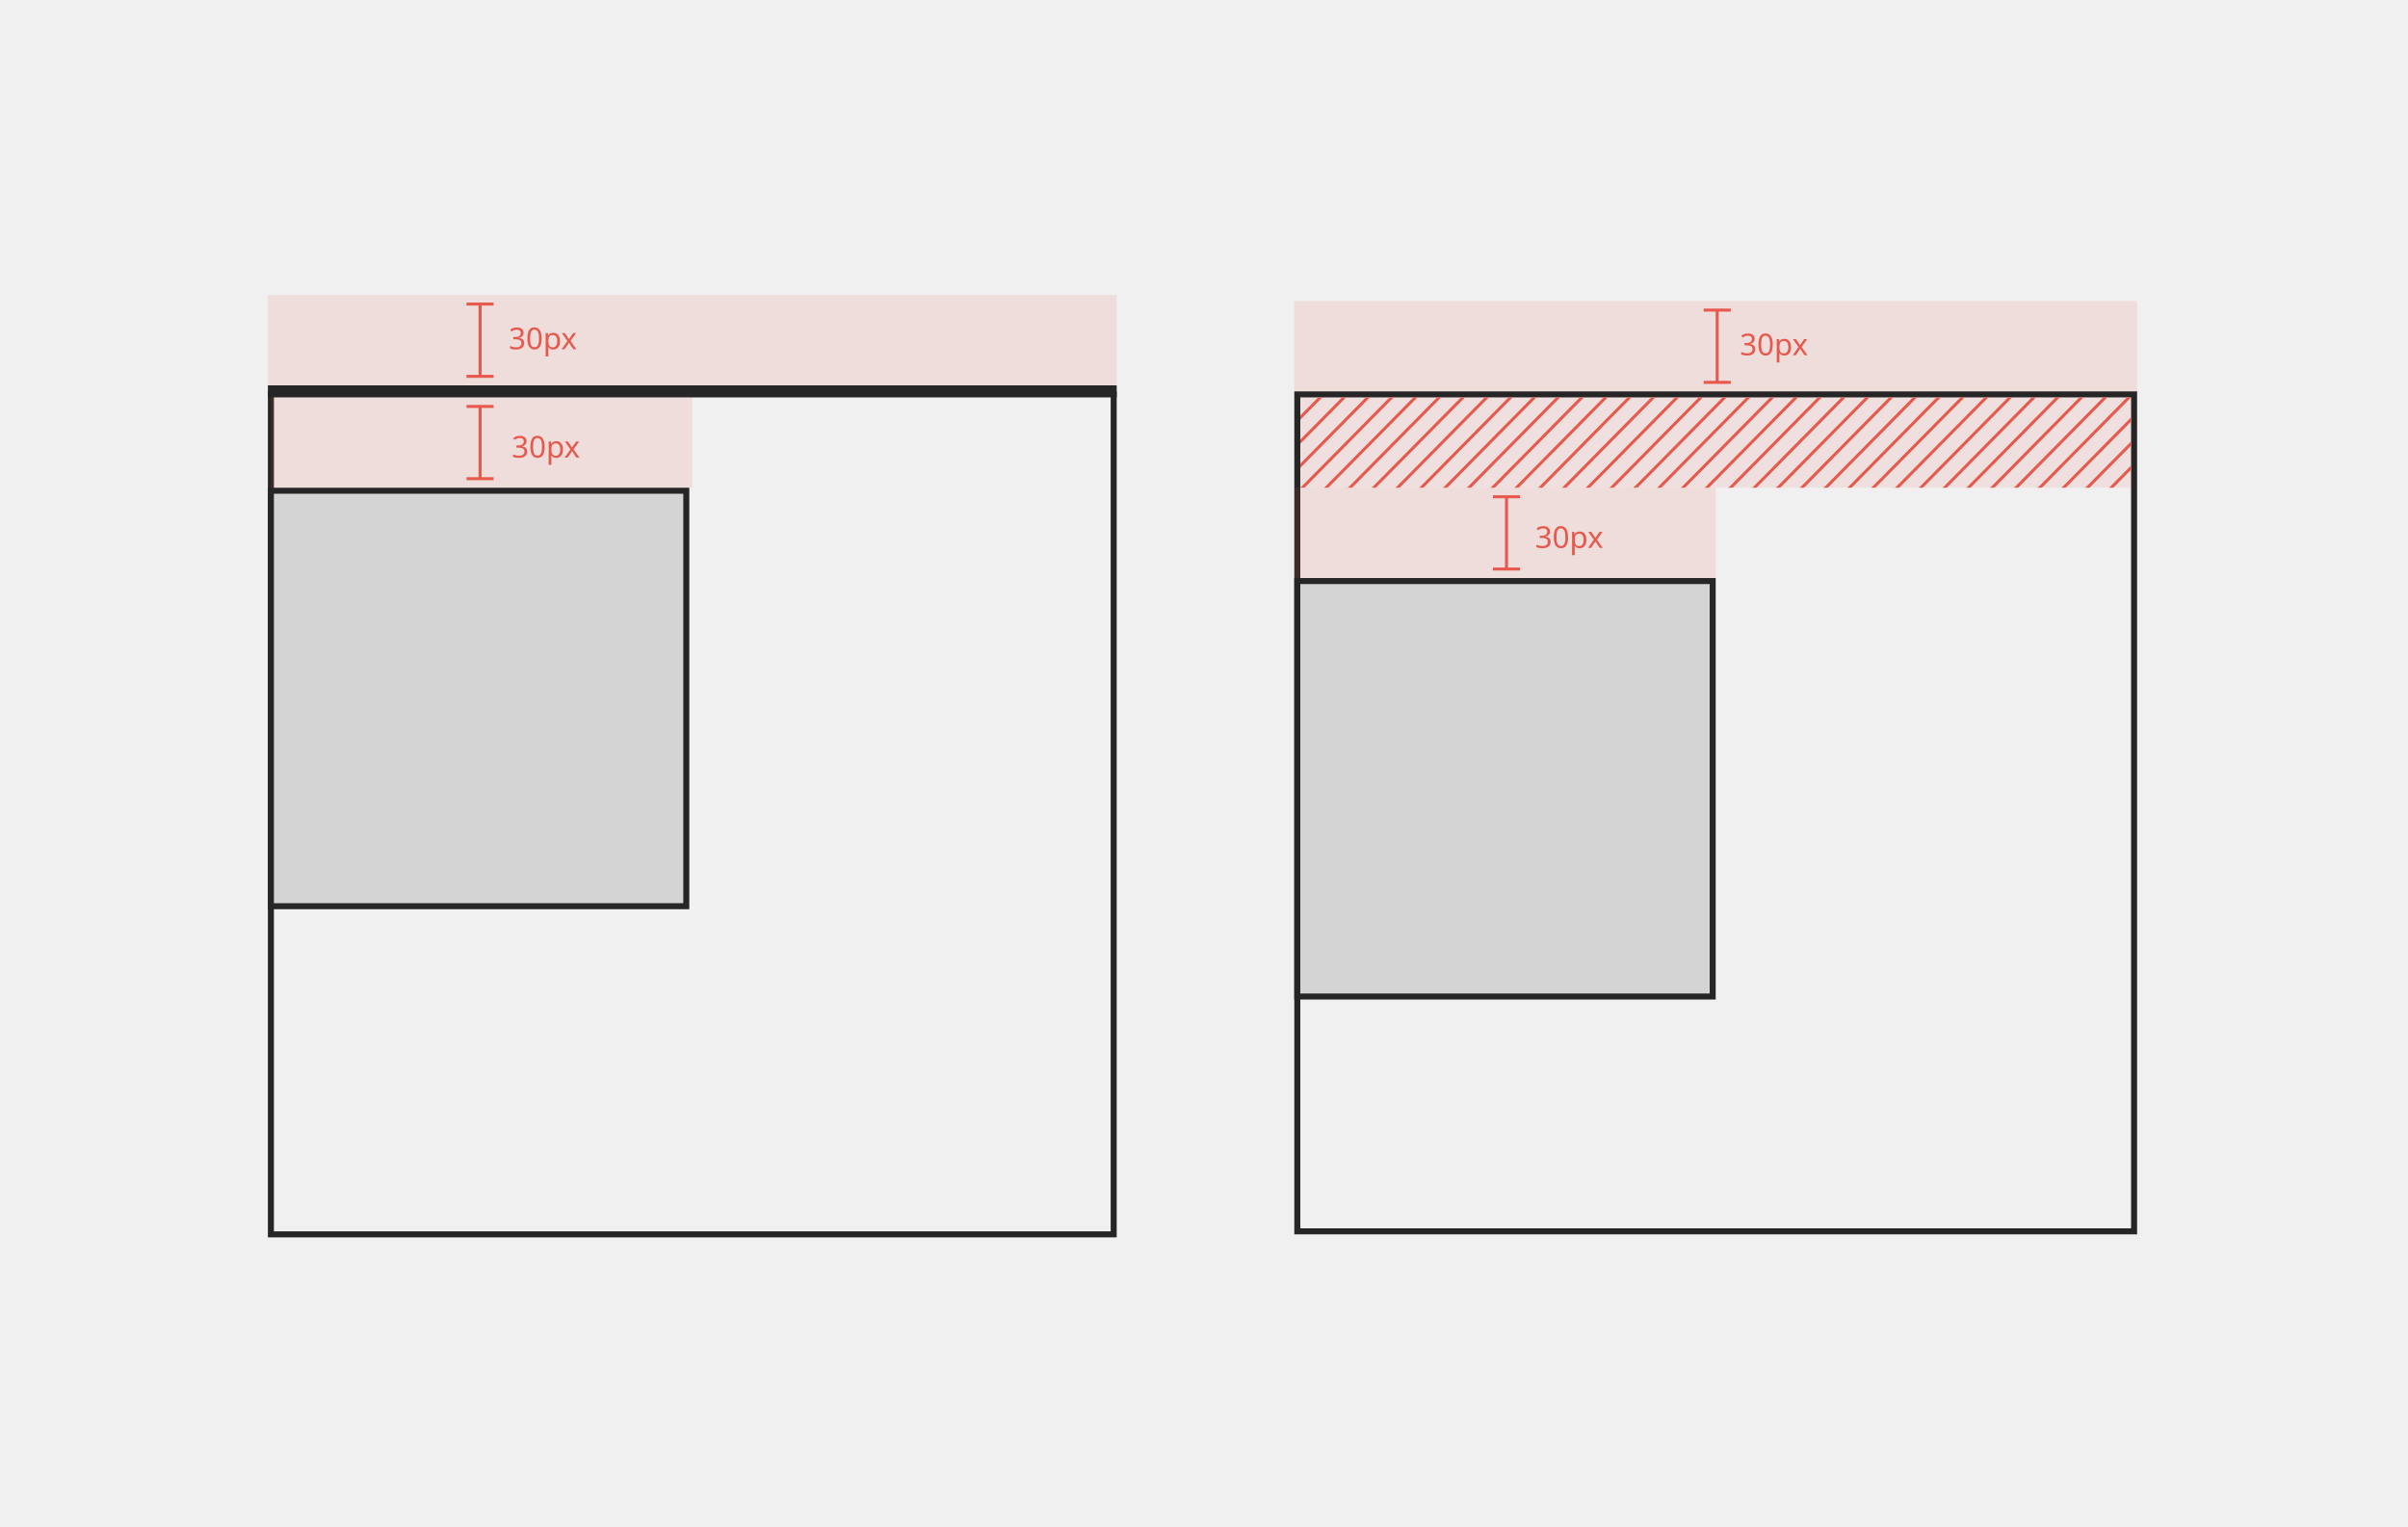
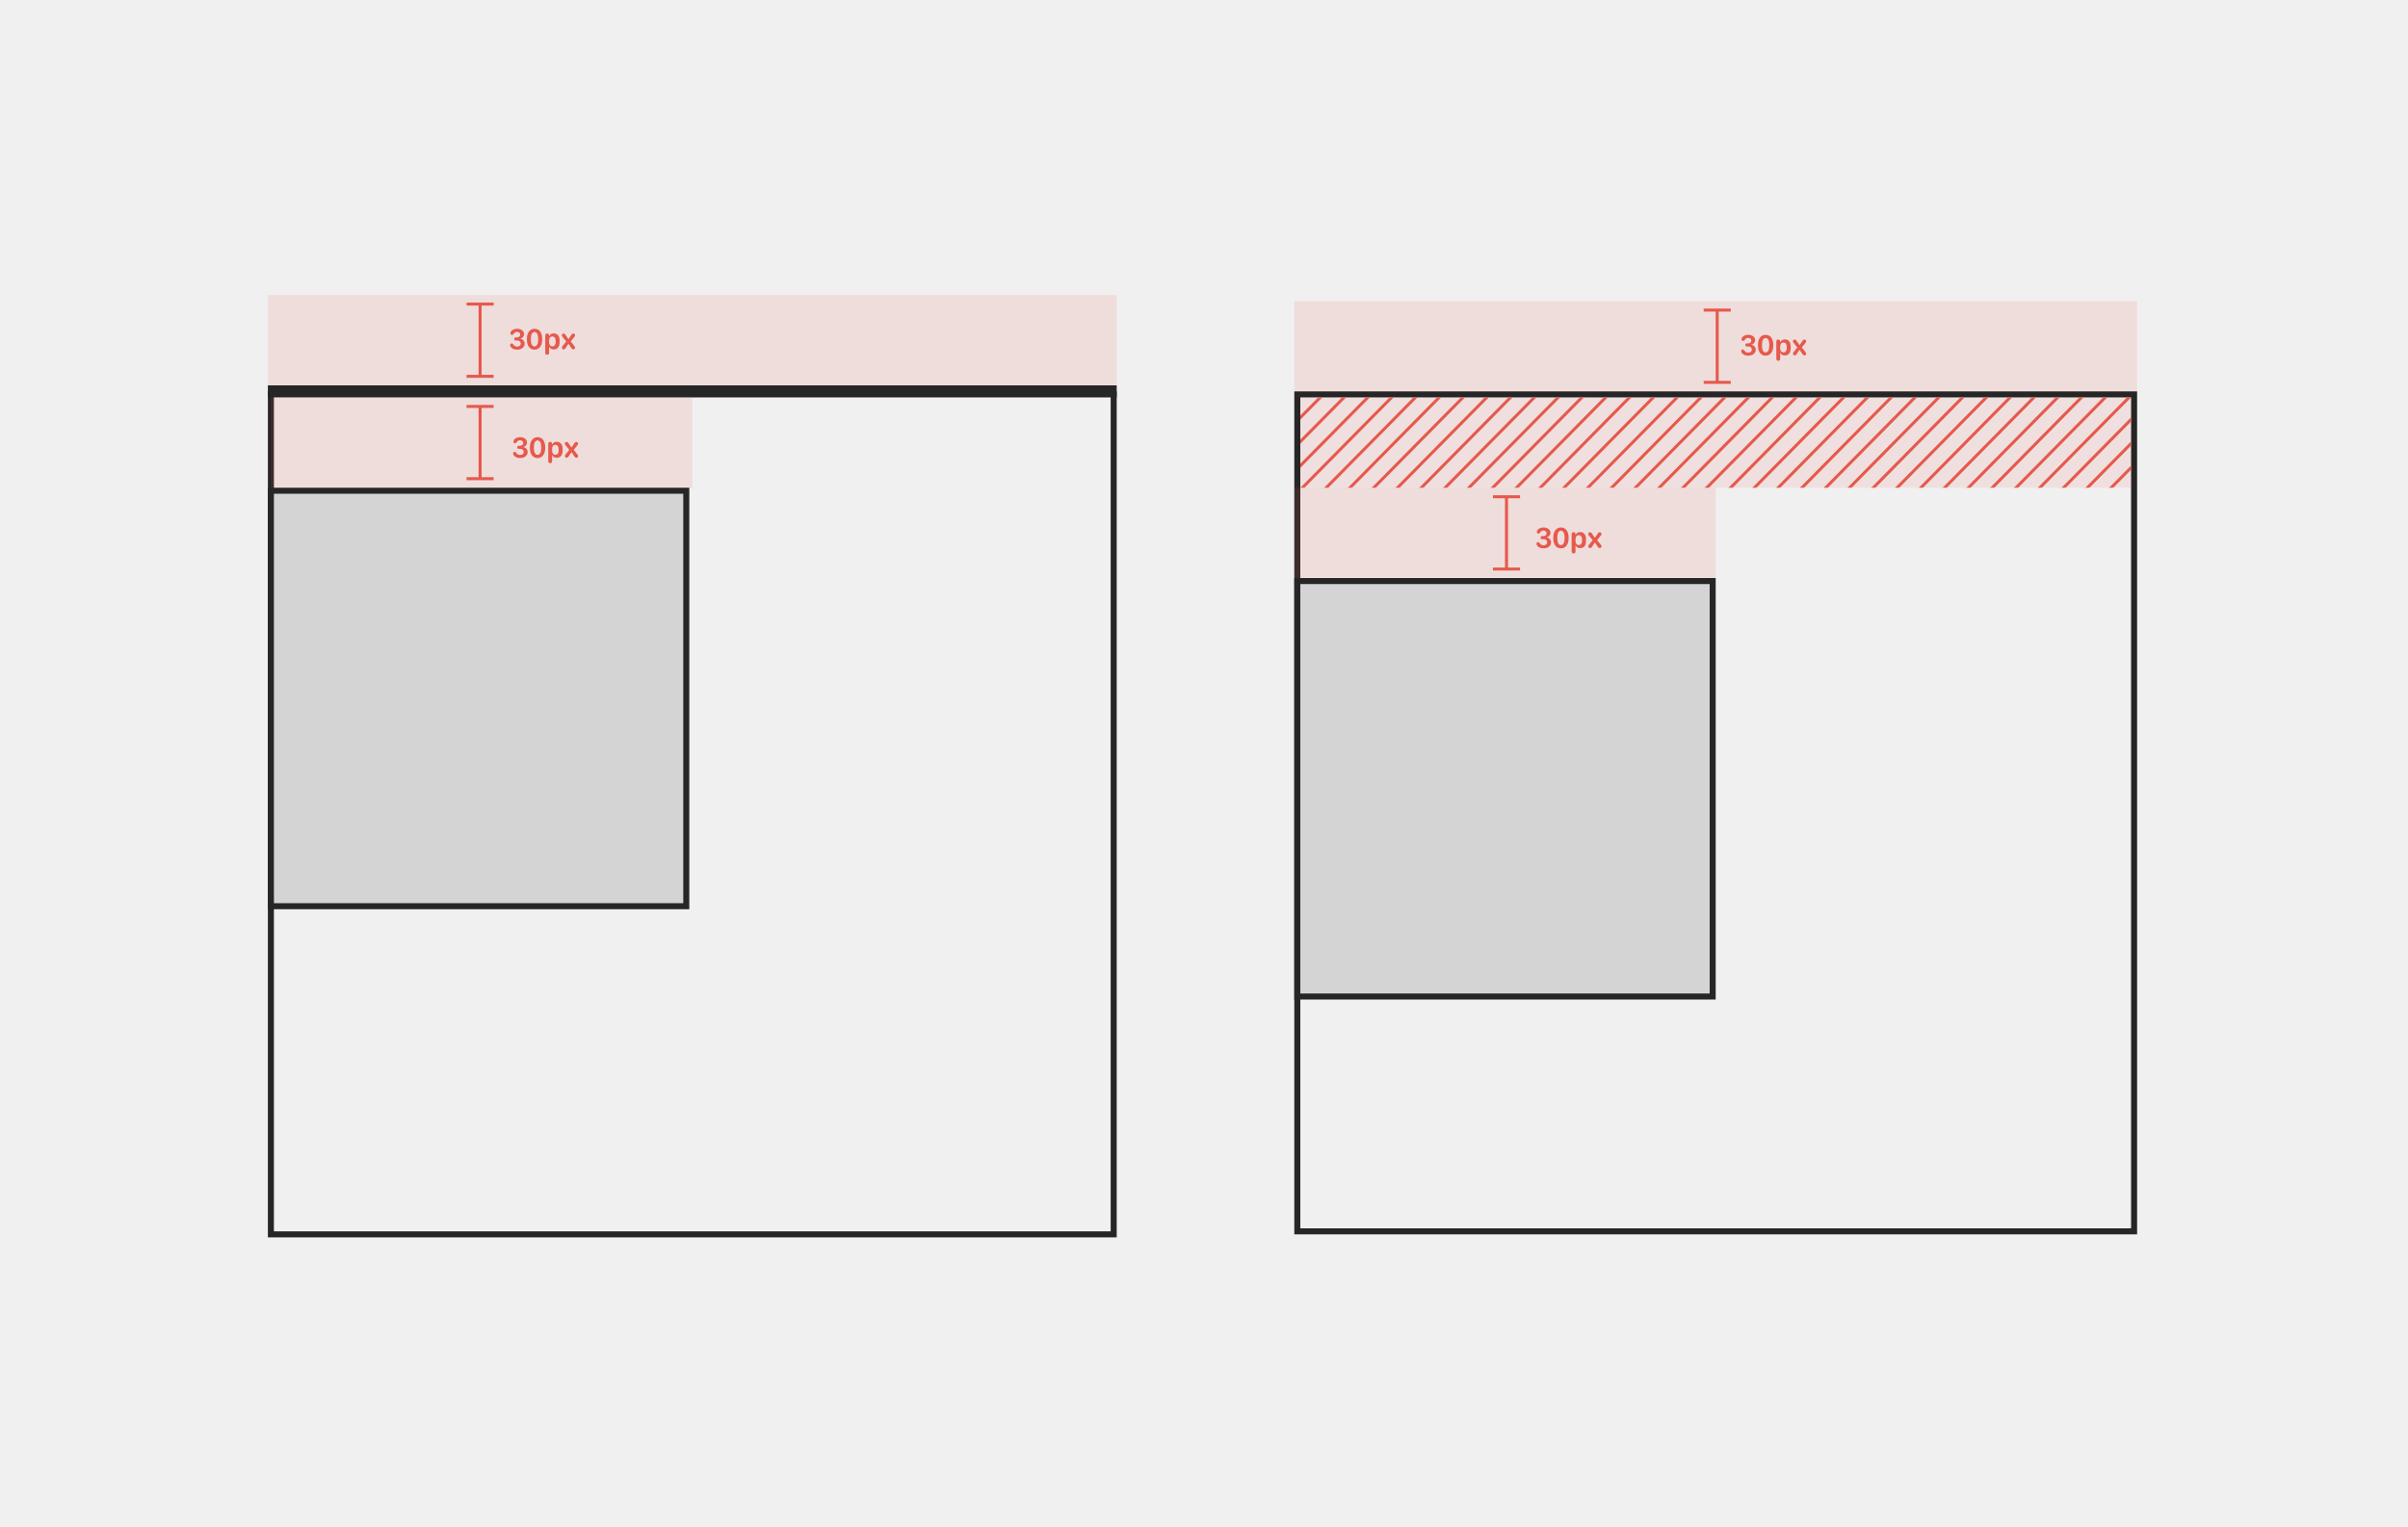
<svg xmlns="http://www.w3.org/2000/svg" xmlns:xlink="http://www.w3.org/1999/xlink" height="507" viewBox="0 0 800 507" width="800">
  <defs>
    <path id="a2" d="m0 0h276v30h-276z" />
    <mask id="b2" fill="#fff">
      <use fill="#fff" fill-rule="evenodd" transform="matrix(1 0 0 -1 0 30)" xlink:href="#a2" />
    </mask>
  </defs>
  <g fill="none" fill-rule="evenodd">
    <path d="m370 130v280h-280v-280" stroke="#262626" stroke-width="2" />
    <path d="m431 131h278v278h-278z" stroke="#262626" stroke-width="2" />
    <path d="m89 130h282" stroke="#262626" stroke-width="4" />
    <path d="m90 163h138v138h-138z" fill="#d4d4d4" stroke="#262626" stroke-width="2" />
    <g transform="translate(430 162)">
      <path d="m1 31h138v138h-138z" fill="#d4d4d4" stroke="#262626" stroke-width="2" />
      <g fill="#e6594c">
        <path d="m0 0h140v30h-140z" fill-opacity=".5" opacity=".25" transform="matrix(1 0 0 -1 0 30)" />
        <path d="m66 27.5v-1h4v-23h-4v-1h.5 8 .5v1l-4-.001v23.001h4v1z" fill-rule="nonzero" />
-         <text font-family="SFCompactRounded-Semibold, SF Compact Rounded" font-size="10" font-weight="500">
-           <tspan x="80" y="20">30px</tspan>
-         </text>
+         <g fill-rule="nonzero" transform="translate(80.46875 13.20801)">
+           <path d="m0 5.386c0 .806 1.011 1.548 2.329 1.548 1.47 0 2.505-.815 2.505-1.982 0-.845-.61-1.538-1.421-1.616v-.083c.674-.098 1.216-.762 1.216-1.484 0-1.04-.947-1.768-2.295-1.768-1.274 0-2.227.718-2.227 1.499 0 .317.225.537.537.537.229 0 .4-.103.547-.347.259-.439.635-.664 1.118-.664.62 0 1.05.366 1.05.903 0 .537-.439.928-1.04.928h-.454c-.298 0-.508.22-.508.513 0 .303.215.522.508.522h.479c.718 0 1.201.41 1.201 1.016s-.474 1.001-1.206 1.001c-.547 0-.981-.239-1.265-.688-.181-.264-.342-.366-.557-.366-.298 0-.518.225-.518.532z" />
+           <path d="m5.581 3.623c0 2.012.942 3.311 2.524 3.311s2.549-1.313 2.549-3.311v-.312c0-2.017-.938-3.311-2.529-3.311-1.587 0-2.544 1.309-2.544 3.311zm1.318-.308c0-1.406.459-2.241 1.216-2.241.757 0 1.216.84 1.216 2.241v.298c0 1.406-.459 2.246-1.216 2.246-.757 0-1.216-.84-1.216-2.246z" />
+           <path d="m12.959 7.925v-1.924h.063c.229.547.762.859 1.47.859 1.216 0 1.948-.869 1.948-2.31v-.718c0-1.44-.723-2.305-1.929-2.305-.728 0-1.299.347-1.509.903h-.063v-.249c-.029-.4-.254-.62-.635-.62-.405 0-.63.254-.63.713v5.649c0 .454.229.708.64.708.415 0 .645-.254.645-.708zm0-3.354v-.688c0-.83.415-1.323 1.089-1.323.688 0 1.079.508 1.079 1.401v.469c0 .889-.391 1.401-1.069 1.401-.659 0-1.099-.498-1.099-1.26z" />
+           <path d="m17.207 6.25c0 .337.259.591.571.591.283 0 .459-.127.674-.454l.903-1.387h.063l.923 1.392c.205.317.396.449.684.449.312 0 .571-.254.571-.596 0-.171-.063-.322-.2-.464l-1.265-1.577 1.299-1.616c.103-.112.156-.264.156-.42 0-.342-.254-.591-.576-.591-.278 0-.454.127-.669.449l-.923 1.387h-.063l-.928-1.387c-.21-.322-.391-.449-.669-.449-.322 0-.586.249-.586.586 0 .161.068.332.171.439l1.304 1.602-1.284 1.621c-.098.107-.156.269-.156.425z" />
+         </g>
      </g>
    </g>
    <g fill="#e6594c">
      <path d="m89 98h282v30h-282z" fill-opacity=".5" opacity=".25" transform="matrix(1 0 0 -1 0 226)" />
      <path d="m90 132h140v30h-140z" fill-opacity=".5" opacity=".25" transform="matrix(1 0 0 -1 0 294)" />
      <path d="m155 125.5v-1h4v-23h-4v-1h9v1h-4v23h4v1z" fill-rule="nonzero" />
-       <text font-family="SFCompactRounded-Semibold, SF Compact Rounded" font-size="10" font-weight="500">
-         <tspan x="169" y="116">30px</tspan>
-       </text>
+       <g fill-rule="nonzero" transform="translate(169.4688 109.208)">
+         <path d="m0 5.386c0 .806 1.011 1.548 2.329 1.548 1.47 0 2.505-.815 2.505-1.982 0-.845-.61-1.538-1.421-1.616v-.083c.674-.098 1.216-.762 1.216-1.484 0-1.04-.947-1.768-2.295-1.768-1.274 0-2.227.718-2.227 1.499 0 .317.225.537.537.537.229 0 .4-.103.547-.347.259-.439.635-.664 1.118-.664.62 0 1.05.366 1.05.903 0 .537-.439.928-1.04.928h-.454c-.298 0-.508.22-.508.513 0 .303.215.522.508.522h.479c.718 0 1.201.41 1.201 1.016s-.474 1.001-1.206 1.001c-.547 0-.981-.239-1.265-.688-.181-.264-.342-.366-.557-.366-.298 0-.518.225-.518.532z" />
+         <path d="m5.581 3.623c0 2.012.942 3.311 2.524 3.311s2.549-1.313 2.549-3.311v-.312c0-2.017-.938-3.311-2.529-3.311-1.587 0-2.544 1.309-2.544 3.311zm1.318-.308c0-1.406.459-2.241 1.216-2.241.757 0 1.216.84 1.216 2.241v.298c0 1.406-.459 2.246-1.216 2.246-.757 0-1.216-.84-1.216-2.246z" />
+         <path d="m12.959 7.925v-1.924h.063c.229.547.762.859 1.47.859 1.216 0 1.948-.869 1.948-2.31v-.718c0-1.44-.723-2.305-1.929-2.305-.728 0-1.299.347-1.509.903h-.063v-.249c-.029-.4-.254-.62-.635-.62-.405 0-.63.254-.63.713v5.649c0 .454.229.708.64.708.415 0 .645-.254.645-.708zm0-3.354v-.688c0-.83.415-1.323 1.089-1.323.688 0 1.079.508 1.079 1.401v.469c0 .889-.391 1.401-1.069 1.401-.659 0-1.099-.498-1.099-1.26z" />
+         <path d="m17.207 6.25c0 .337.259.591.571.591.283 0 .459-.127.674-.454l.903-1.387h.063l.923 1.392c.205.317.396.449.684.449.312 0 .571-.254.571-.596 0-.171-.063-.322-.2-.464l-1.265-1.577 1.299-1.616c.103-.112.156-.264.156-.42 0-.342-.254-.591-.576-.591-.278 0-.454.127-.669.449l-.923 1.387h-.063l-.928-1.387c-.21-.322-.391-.449-.669-.449-.322 0-.586.249-.586.586 0 .161.068.332.171.439l1.304 1.602-1.284 1.621c-.098.107-.156.269-.156.425z" />
+       </g>
      <path d="m155 159.5v-1h4v-23h-4v-1h9v1h-4v23h4v1z" fill-rule="nonzero" />
-       <text font-family="SFCompactRounded-Semibold, SF Compact Rounded" font-size="10" font-weight="500">
-         <tspan x="170" y="152">30px</tspan>
-       </text>
+       <g fill-rule="nonzero" transform="translate(170.4688 145.208)">
+         <path d="m0 5.386c0 .806 1.011 1.548 2.329 1.548 1.47 0 2.505-.815 2.505-1.982 0-.845-.61-1.538-1.421-1.616v-.083c.674-.098 1.216-.762 1.216-1.484 0-1.04-.947-1.768-2.295-1.768-1.274 0-2.227.718-2.227 1.499 0 .317.225.537.537.537.229 0 .4-.103.547-.347.259-.439.635-.664 1.118-.664.62 0 1.05.366 1.05.903 0 .537-.439.928-1.04.928h-.454c-.298 0-.508.22-.508.513 0 .303.215.522.508.522h.479c.718 0 1.201.41 1.201 1.016s-.474 1.001-1.206 1.001c-.547 0-.981-.239-1.265-.688-.181-.264-.342-.366-.557-.366-.298 0-.518.225-.518.532z" />
+         <path d="m5.581 3.623c0 2.012.942 3.311 2.524 3.311s2.549-1.313 2.549-3.311v-.312c0-2.017-.938-3.311-2.529-3.311-1.587 0-2.544 1.309-2.544 3.311zm1.318-.308c0-1.406.459-2.241 1.216-2.241.757 0 1.216.84 1.216 2.241v.298c0 1.406-.459 2.246-1.216 2.246-.757 0-1.216-.84-1.216-2.246z" />
+         <path d="m12.959 7.925v-1.924h.063c.229.547.762.859 1.47.859 1.216 0 1.948-.869 1.948-2.31v-.718c0-1.44-.723-2.305-1.929-2.305-.728 0-1.299.347-1.509.903h-.063v-.249c-.029-.4-.254-.62-.635-.62-.405 0-.63.254-.63.713v5.649c0 .454.229.708.64.708.415 0 .645-.254.645-.708zm0-3.354v-.688c0-.83.415-1.323 1.089-1.323.688 0 1.079.508 1.079 1.401v.469c0 .889-.391 1.401-1.069 1.401-.659 0-1.099-.498-1.099-1.26z" />
+         <path d="m17.207 6.25c0 .337.259.591.571.591.283 0 .459-.127.674-.454l.903-1.387h.063l.923 1.392c.205.317.396.449.684.449.312 0 .571-.254.571-.596 0-.171-.063-.322-.2-.464l-1.265-1.577 1.299-1.616c.103-.112.156-.264.156-.42 0-.342-.254-.591-.576-.591-.278 0-.454.127-.669.449l-.923 1.387h-.063l-.928-1.387c-.21-.322-.391-.449-.669-.449-.322 0-.586.249-.586.586 0 .161.068.332.171.439l1.304 1.602-1.284 1.621c-.098.107-.156.269-.156.425z" />
+       </g>
      <path d="m430 100h280v30h-280z" fill-opacity=".5" opacity=".25" transform="matrix(1 0 0 -1 0 230)" />
      <path d="m566 127.5v-1h4v-23h-4v-1h9v1h-4v23h4v1z" fill-rule="nonzero" />
-       <text font-family="SFCompactRounded-Semibold, SF Compact Rounded" font-size="10" font-weight="500">
-         <tspan x="578" y="118">30px</tspan>
-       </text>
-     </g>
-     <g transform="translate(432 132)">
-       <use fill="#e6594c" fill-opacity=".1" transform="matrix(1 0 0 -1 0 30)" xlink:href="#a2" />
-       <g mask="url(#b2)" stroke="#e6594c" stroke-linecap="square">
-         <g transform="translate(-24 -2)">
-           <path d="m24.202 32.5 31.611-32" />
-           <path d="m16.299 32.5 31.611-32" />
-           <path d="m8.397 32.5 31.611-32" />
-           <path d="m.494 32.5 31.611-32" />
-           <path d="m32.105 32.5 31.611-32" />
-           <path d="m40.008 32.5 31.611-32" />
-           <path d="m47.91 32.5 31.611-32" />
-           <path d="m55.813 32.5 31.611-32" />
-           <path d="m63.716 32.5 31.611-32" />
-           <path d="m71.619 32.5 31.611-32" />
-           <path d="m79.521 32.5 31.611-32" />
-           <path d="m87.424 32.5 31.611-32" />
-           <path d="m95.327 32.5 31.611-32" />
-           <path d="m103.229 32.5 31.611-32" />
-           <path d="m111.132 32.5 31.611-32" />
-           <path d="m119.035 32.5 31.611-32" />
-           <path d="m126.938 32.5 31.611-32" />
-           <path d="m134.84 32.5 31.611-32" />
-           <path d="m142.743 32.5 31.611-32" />
-           <path d="m150.646 32.5 31.611-32" />
-           <path d="m158.549 32.5 31.611-32" />
-           <path d="m166.451 32.5 31.611-32" />
-           <path d="m174.354 32.5 31.611-32" />
-           <path d="m182.257 32.5 31.611-32" />
-           <path d="m190.16 32.5 31.611-32" />
-           <path d="m198.062 32.5 31.611-32" />
-           <path d="m205.965 32.5 31.611-32" />
-           <path d="m213.868 32.5 31.611-32" />
-           <path d="m221.771 32.5 31.611-32" />
-           <path d="m229.673 32.5 31.611-32" />
-           <path d="m237.576 32.5 31.611-32" />
-           <path d="m245.479 32.5 31.611-32" />
-           <path d="m253.381 32.5 31.611-32" />
-           <path d="m261.284 32.5 31.611-32" />
-           <path d="m269.187 32.5 31.611-32" />
-           <path d="m277.09 32.5 31.611-32" />
-           <path d="m284.992 32.5 31.611-32" />
-           <path d="m292.895 32.5 31.611-32" />
-         </g>
+       <g fill-rule="nonzero" transform="translate(578.4688 111.208)">
+         <path d="m0 5.386c0 .806 1.011 1.548 2.329 1.548 1.47 0 2.505-.815 2.505-1.982 0-.845-.61-1.538-1.421-1.616v-.083c.674-.098 1.216-.762 1.216-1.484 0-1.04-.947-1.768-2.295-1.768-1.274 0-2.227.718-2.227 1.499 0 .317.225.537.537.537.229 0 .4-.103.547-.347.259-.439.635-.664 1.118-.664.62 0 1.05.366 1.05.903 0 .537-.439.928-1.04.928h-.454c-.298 0-.508.22-.508.513 0 .303.215.522.508.522h.479c.718 0 1.201.41 1.201 1.016s-.474 1.001-1.206 1.001c-.547 0-.981-.239-1.265-.688-.181-.264-.342-.366-.557-.366-.298 0-.518.225-.518.532z" />
+         <path d="m5.581 3.623c0 2.012.942 3.311 2.524 3.311s2.549-1.313 2.549-3.311v-.312c0-2.017-.938-3.311-2.529-3.311-1.587 0-2.544 1.309-2.544 3.311zm1.318-.308c0-1.406.459-2.241 1.216-2.241.757 0 1.216.84 1.216 2.241v.298c0 1.406-.459 2.246-1.216 2.246-.757 0-1.216-.84-1.216-2.246z" />
+         <path d="m12.959 7.925v-1.924h.063c.229.547.762.859 1.47.859 1.216 0 1.948-.869 1.948-2.31v-.718c0-1.44-.723-2.305-1.929-2.305-.728 0-1.299.347-1.509.903h-.063v-.249c-.029-.4-.254-.62-.635-.62-.405 0-.63.254-.63.713v5.649c0 .454.229.708.64.708.415 0 .645-.254.645-.708zm0-3.354v-.688c0-.83.415-1.323 1.089-1.323.688 0 1.079.508 1.079 1.401v.469c0 .889-.391 1.401-1.069 1.401-.659 0-1.099-.498-1.099-1.26z" />
+         <path d="m17.207 6.25c0 .337.259.591.571.591.283 0 .459-.127.674-.454l.903-1.387h.063l.923 1.392c.205.317.396.449.684.449.312 0 .571-.254.571-.596 0-.171-.063-.322-.2-.464l-1.265-1.577 1.299-1.616c.103-.112.156-.264.156-.42 0-.342-.254-.591-.576-.591-.278 0-.454.127-.669.449l-.923 1.387h-.063l-.928-1.387c-.21-.322-.391-.449-.669-.449-.322 0-.586.249-.586.586 0 .161.068.332.171.439l1.304 1.602-1.284 1.621c-.098.107-.156.269-.156.425z" />
+       </g>
+       <g transform="translate(432 132)">
+         <use fill-opacity=".1" transform="matrix(1 0 0 -1 0 30)" xlink:href="#a2" />
+         <path d="m31.809-2.207.711.703-32.314 32.711-.711-.703zm-7.903 0 .711.703-32.314 32.711-.711-.703zm-7.903 0 .711.703-32.314 32.711-.711-.703zm-7.903 0 .711.703-32.314 32.711-.711-.703zm31.611 0 .711.703-32.314 32.711-.711-.703zm7.903 0 .711.703-32.314 32.711-.711-.703zm7.903 0 .711.703-32.314 32.711-.711-.703zm7.903 0 .711.703-32.314 32.711-.711-.703zm7.903 0 .711.703-32.314 32.711-.711-.703zm7.903 0 .711.703-32.314 32.711-.711-.703zm7.903 0 .711.703-32.314 32.711-.711-.703zm7.903 0 .711.703-32.314 32.711-.711-.703zm7.903 0 .711.703-32.314 32.711-.711-.703zm7.903 0 .711.703-32.314 32.711-.711-.703zm7.903 0 .711.703-32.314 32.711-.711-.703zm7.903 0 .711.703-32.314 32.711-.711-.703zm7.903 0 .711.703-32.314 32.711-.711-.703zm7.903 0 .711.703-32.314 32.711-.711-.703zm7.903 0 .711.703-32.314 32.711-.711-.703zm7.903 0 .711.703-32.314 32.711-.711-.703zm7.903 0 .711.703-32.314 32.711-.711-.703zm7.903 0 .711.703-32.314 32.711-.711-.703zm7.903 0 .711.703-32.314 32.711-.711-.703zm7.903 0 .711.703-32.314 32.711-.711-.703zm7.903 0 .711.703-32.314 32.711-.711-.703zm7.903 0 .711.703-32.314 32.711-.711-.703zm7.903 0 .711.703-32.314 32.711-.711-.703zm7.903 0 .711.703-32.314 32.711-.711-.703zm7.903 0 .711.703-32.314 32.711-.711-.703zm7.903 0 .711.703-32.314 32.711-.711-.703zm7.903 0 .711.703-32.314 32.711-.711-.703zm7.903 0 .711.703-32.314 32.711-.711-.703zm7.903 0 .711.703-32.314 32.711-.711-.703zm7.903 0 .711.703-32.314 32.711-.711-.703zm7.903 0 .711.703-32.314 32.711-.711-.703zm7.903 0 .711.703-32.314 32.711-.711-.703zm7.903 0 .711.703-32.314 32.711-.711-.703zm7.903 0 .711.703-32.314 32.711-.711-.703z" fill-rule="nonzero" mask="url(#b2)" />
      </g>
    </g>
  </g>
</svg>
